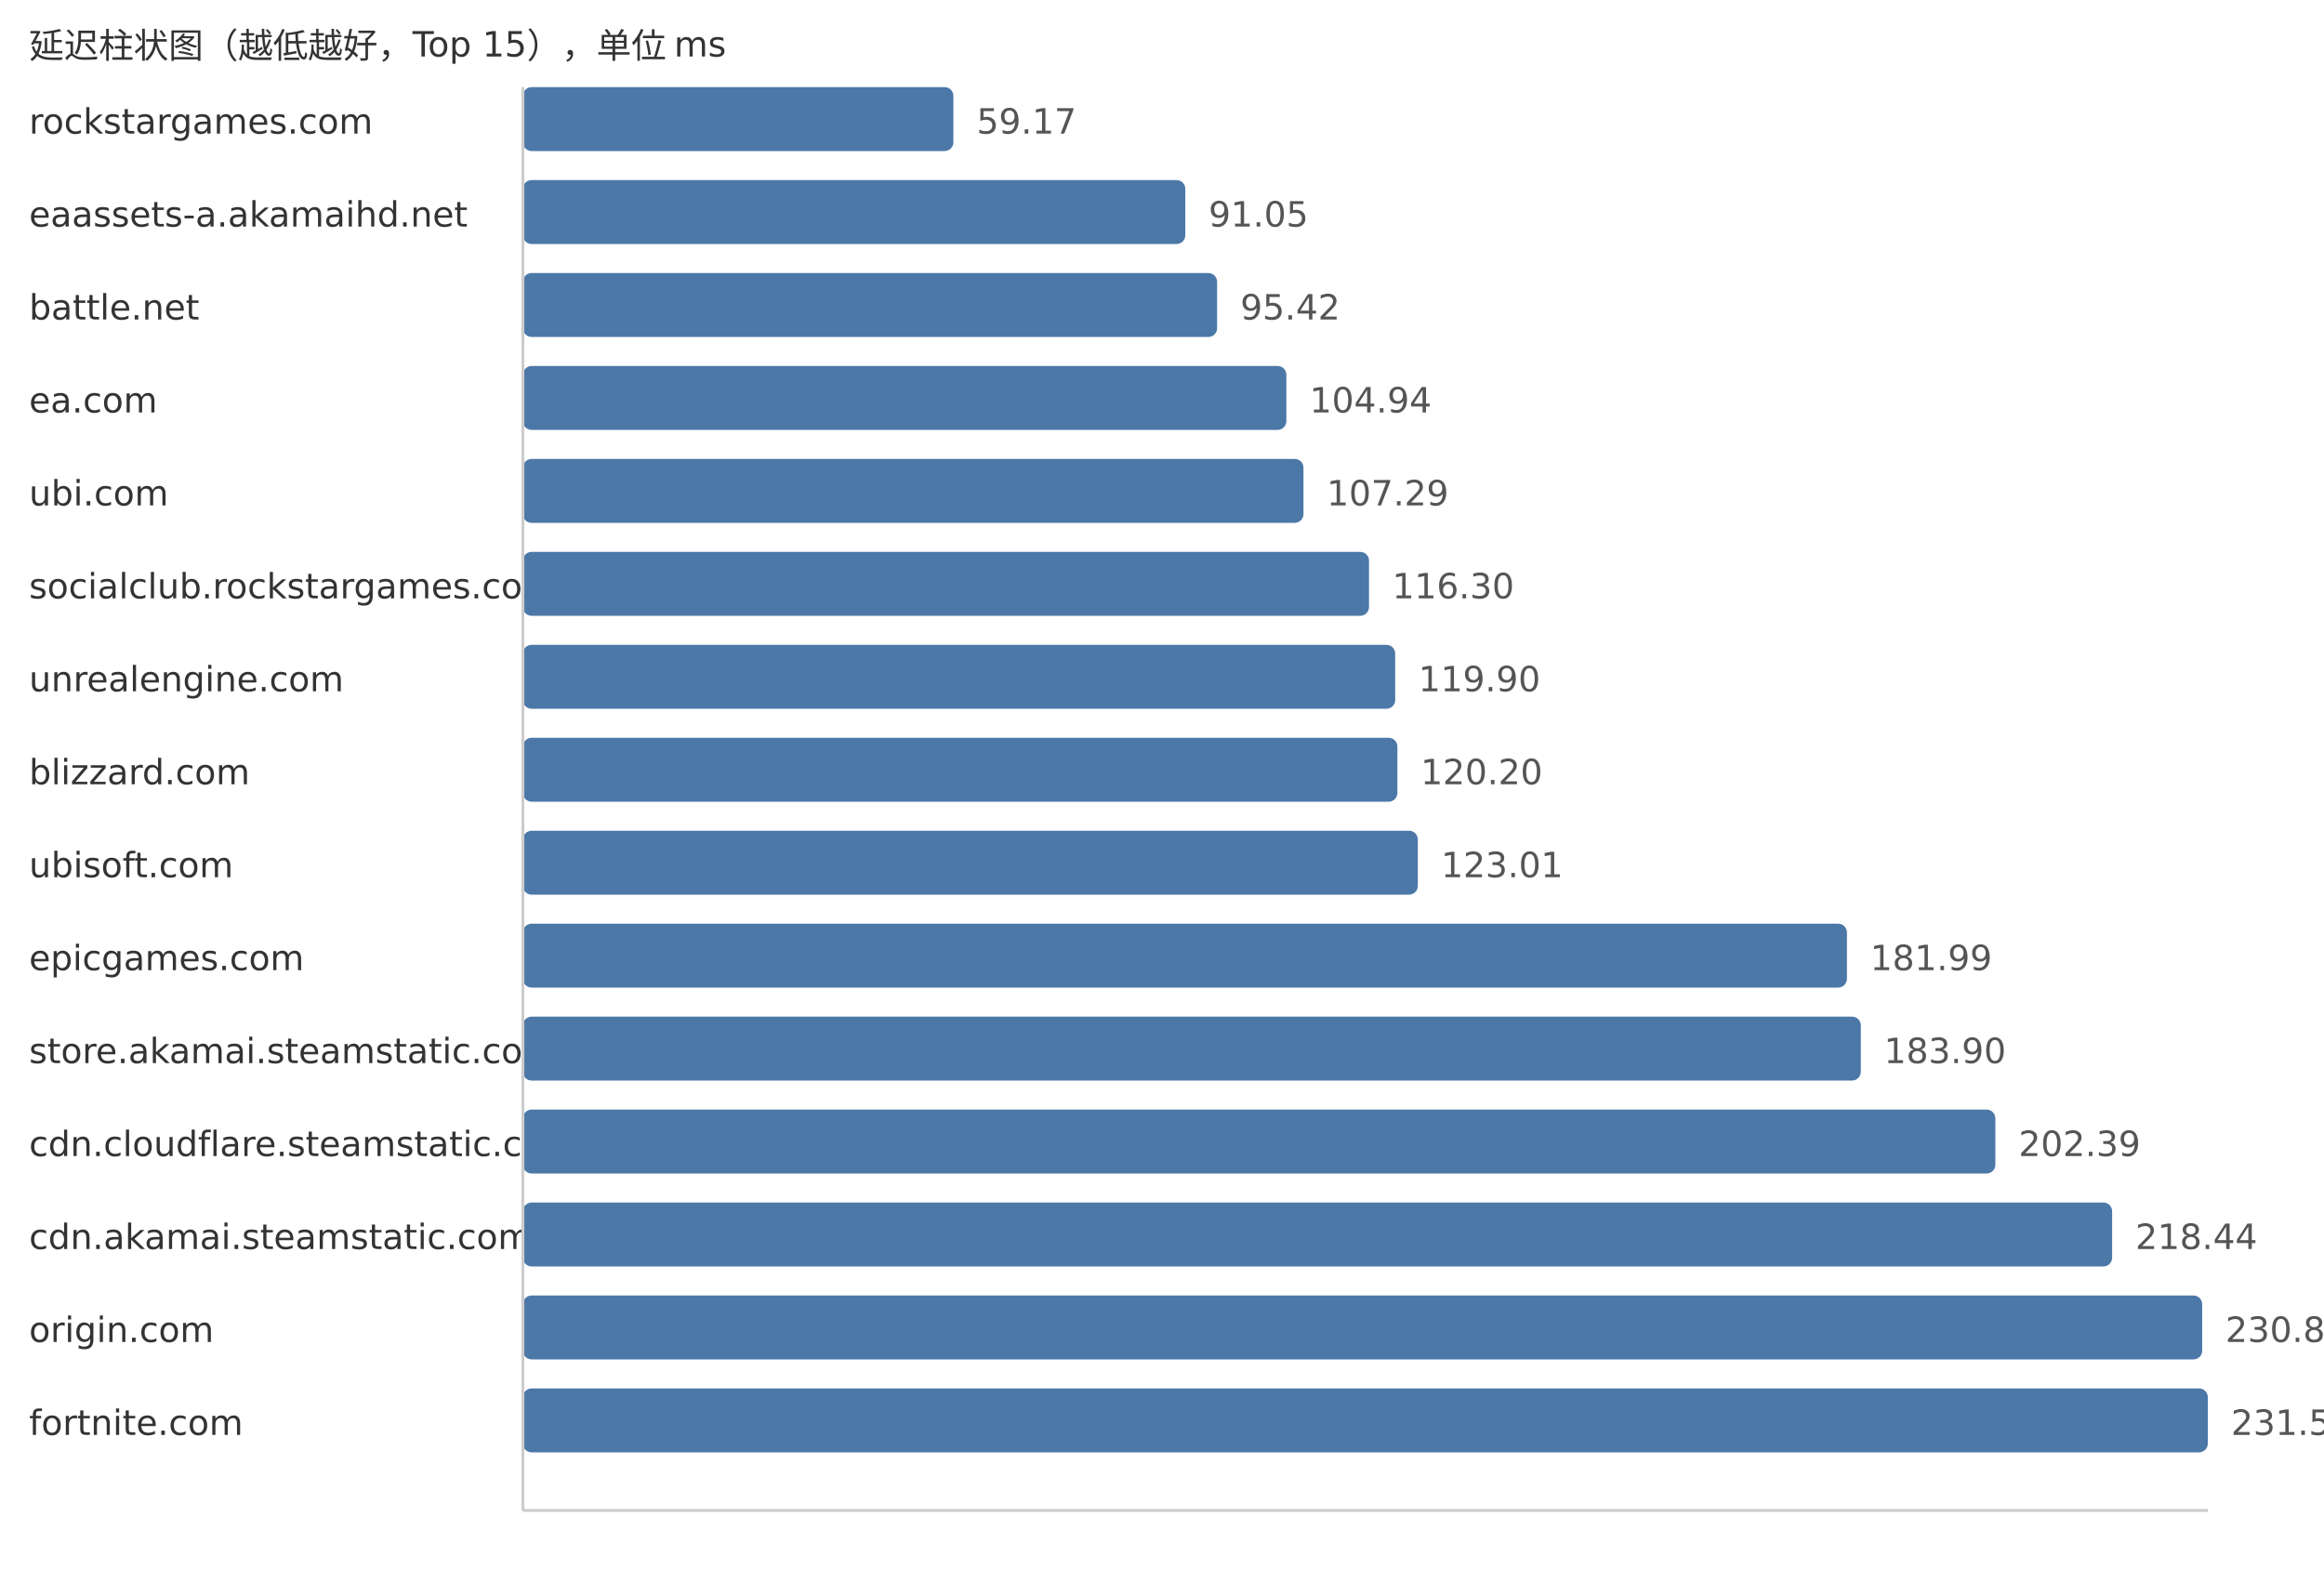
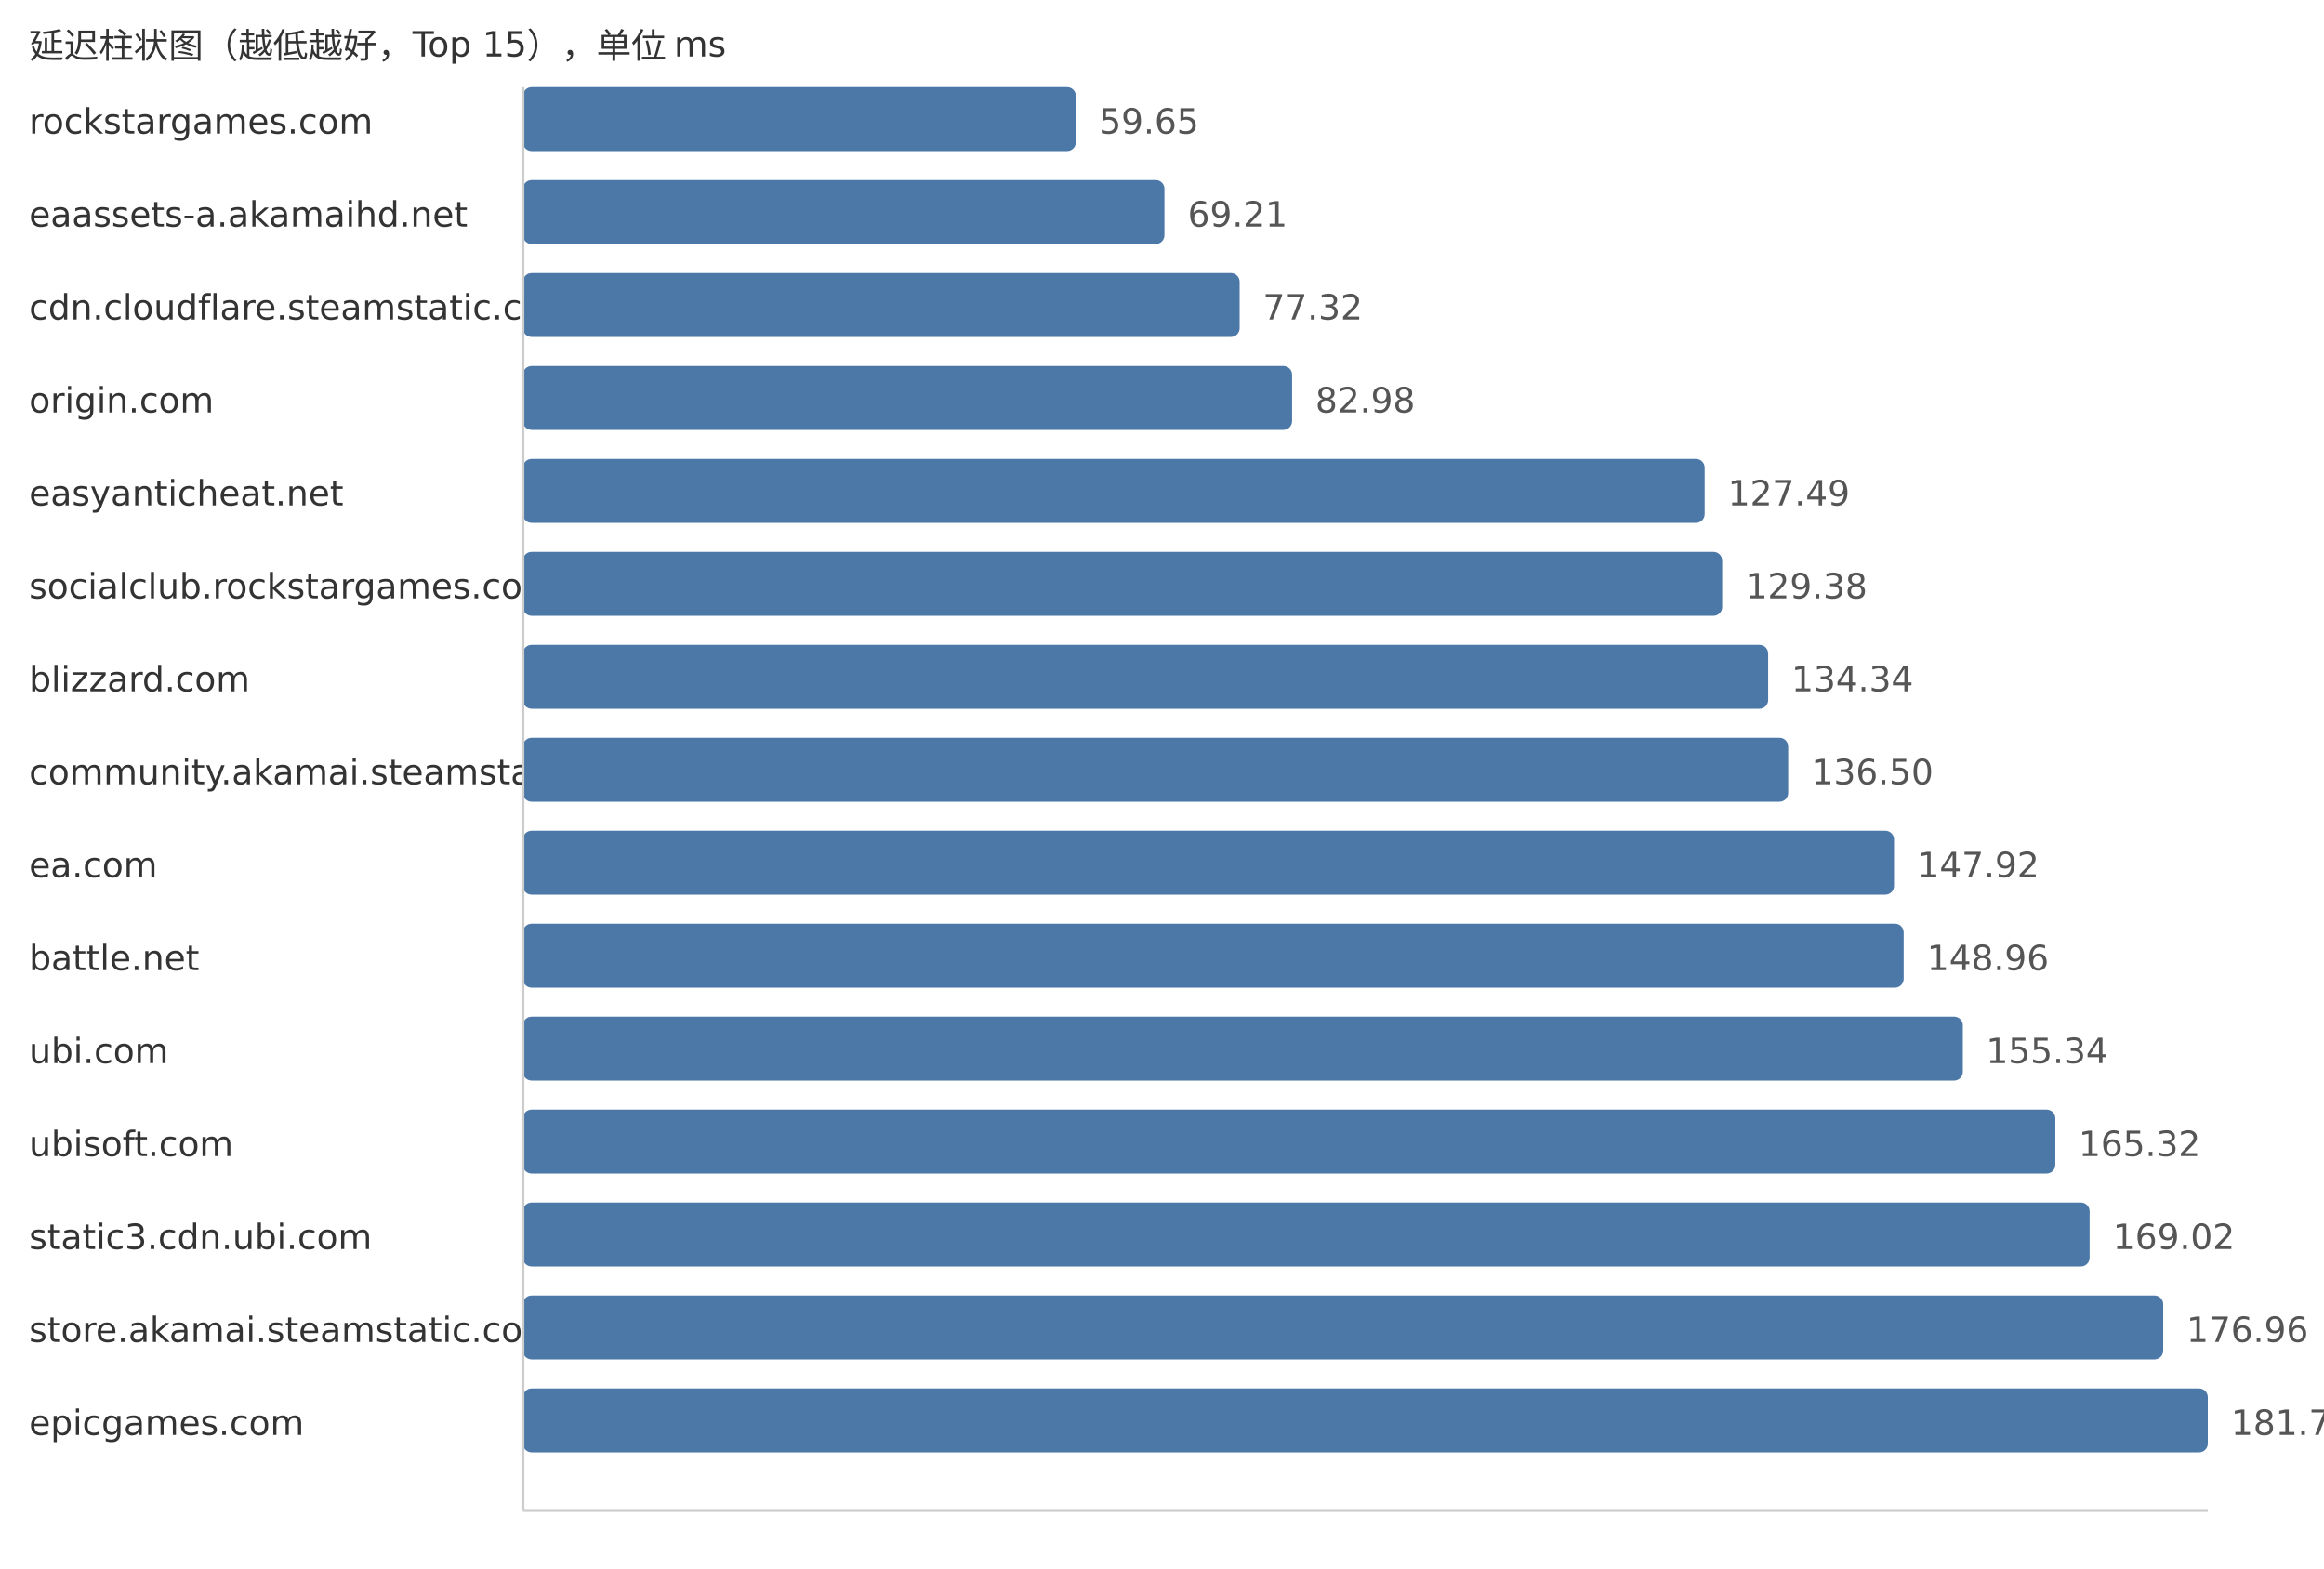
<svg xmlns="http://www.w3.org/2000/svg" width="800" height="540">
  <style> .label{font-family:DejaVu Sans,Verdana,Geneva,sans-serif;font-size:12px;fill:#333} .value{font-family:DejaVu Sans,Verdana,Geneva,sans-serif;font-size:12px;fill:#555} </style>
  <text x="10" y="20" class="label">延迟柱状图（越低越好，Top 15），单位 ms</text>
  <text x="10" y="46" class="label">rockstargames.com</text>
-   <rect x="180" y="30" width="148.19" height="22" fill="#4c78a8" rx="3" />
-   <text x="336.19" y="46" class="value">59.17</text>
+   <rect x="180" y="30" width="190.33" height="22" fill="#4c78a8" rx="3" />
+   <text x="378.33" y="46" class="value">59.65</text>
  <text x="10" y="78" class="label">eaassets-a.akamaihd.net</text>
-   <rect x="180" y="62" width="228.03" height="22" fill="#4c78a8" rx="3" />
-   <text x="416.03" y="78" class="value">91.05</text>
-   <text x="10" y="110" class="label">battle.net</text>
-   <rect x="180" y="94" width="238.97" height="22" fill="#4c78a8" rx="3" />
-   <text x="426.97" y="110" class="value">95.42</text>
-   <text x="10" y="142" class="label">ea.com</text>
-   <rect x="180" y="126" width="262.81" height="22" fill="#4c78a8" rx="3" />
-   <text x="450.81" y="142" class="value">104.94</text>
-   <text x="10" y="174" class="label">ubi.com</text>
-   <rect x="180" y="158" width="268.7" height="22" fill="#4c78a8" rx="3" />
-   <text x="456.7" y="174" class="value">107.29</text>
+   <rect x="180" y="62" width="220.84" height="22" fill="#4c78a8" rx="3" />
+   <text x="408.84" y="78" class="value">69.21</text>
+   <text x="10" y="110" class="label">cdn.cloudflare.steamstatic.com</text>
+   <rect x="180" y="94" width="246.72" height="22" fill="#4c78a8" rx="3" />
+   <text x="434.72" y="110" class="value">77.32</text>
+   <text x="10" y="142" class="label">origin.com</text>
+   <rect x="180" y="126" width="264.78" height="22" fill="#4c78a8" rx="3" />
+   <text x="452.78" y="142" class="value">82.98</text>
+   <text x="10" y="174" class="label">easyanticheat.net</text>
+   <rect x="180" y="158" width="406.8" height="22" fill="#4c78a8" rx="3" />
+   <text x="594.8" y="174" class="value">127.49</text>
  <text x="10" y="206" class="label">socialclub.rockstargames.com</text>
-   <rect x="180" y="190" width="291.26" height="22" fill="#4c78a8" rx="3" />
-   <text x="479.26" y="206" class="value">116.30</text>
-   <text x="10" y="238" class="label">unrealengine.com</text>
-   <rect x="180" y="222" width="300.28" height="22" fill="#4c78a8" rx="3" />
-   <text x="488.28" y="238" class="value">119.90</text>
-   <text x="10" y="270" class="label">blizzard.com</text>
-   <rect x="180" y="254" width="301.03" height="22" fill="#4c78a8" rx="3" />
-   <text x="489.03" y="270" class="value">120.20</text>
-   <text x="10" y="302" class="label">ubisoft.com</text>
-   <rect x="180" y="286" width="308.07" height="22" fill="#4c78a8" rx="3" />
-   <text x="496.07" y="302" class="value">123.01</text>
-   <text x="10" y="334" class="label">epicgames.com</text>
-   <rect x="180" y="318" width="455.78" height="22" fill="#4c78a8" rx="3" />
-   <text x="643.78" y="334" class="value">181.99</text>
-   <text x="10" y="366" class="label">store.akamai.steamstatic.com</text>
-   <rect x="180" y="350" width="460.56" height="22" fill="#4c78a8" rx="3" />
-   <text x="648.56" y="366" class="value">183.90</text>
-   <text x="10" y="398" class="label">cdn.cloudflare.steamstatic.com</text>
-   <rect x="180" y="382" width="506.87" height="22" fill="#4c78a8" rx="3" />
-   <text x="694.87" y="398" class="value">202.39</text>
-   <text x="10" y="430" class="label">cdn.akamai.steamstatic.com</text>
-   <rect x="180" y="414" width="547.07" height="22" fill="#4c78a8" rx="3" />
-   <text x="735.07" y="430" class="value">218.44</text>
-   <text x="10" y="462" class="label">origin.com</text>
-   <rect x="180" y="446" width="578.07" height="22" fill="#4c78a8" rx="3" />
-   <text x="766.07" y="462" class="value">230.82</text>
-   <text x="10" y="494" class="label">fortnite.com</text>
+   <rect x="180" y="190" width="412.83" height="22" fill="#4c78a8" rx="3" />
+   <text x="600.83" y="206" class="value">129.38</text>
+   <text x="10" y="238" class="label">blizzard.com</text>
+   <rect x="180" y="222" width="428.66" height="22" fill="#4c78a8" rx="3" />
+   <text x="616.66" y="238" class="value">134.34</text>
+   <text x="10" y="270" class="label">community.akamai.steamstatic.com</text>
+   <rect x="180" y="254" width="435.55" height="22" fill="#4c78a8" rx="3" />
+   <text x="623.55" y="270" class="value">136.50</text>
+   <text x="10" y="302" class="label">ea.com</text>
+   <rect x="180" y="286" width="471.99" height="22" fill="#4c78a8" rx="3" />
+   <text x="659.99" y="302" class="value">147.92</text>
+   <text x="10" y="334" class="label">battle.net</text>
+   <rect x="180" y="318" width="475.31" height="22" fill="#4c78a8" rx="3" />
+   <text x="663.31" y="334" class="value">148.96</text>
+   <text x="10" y="366" class="label">ubi.com</text>
+   <rect x="180" y="350" width="495.67" height="22" fill="#4c78a8" rx="3" />
+   <text x="683.67" y="366" class="value">155.34</text>
+   <text x="10" y="398" class="label">ubisoft.com</text>
+   <rect x="180" y="382" width="527.51" height="22" fill="#4c78a8" rx="3" />
+   <text x="715.51" y="398" class="value">165.32</text>
+   <text x="10" y="430" class="label">static3.cdn.ubi.com</text>
+   <rect x="180" y="414" width="539.32" height="22" fill="#4c78a8" rx="3" />
+   <text x="727.32" y="430" class="value">169.02</text>
+   <text x="10" y="462" class="label">store.akamai.steamstatic.com</text>
+   <rect x="180" y="446" width="564.65" height="22" fill="#4c78a8" rx="3" />
+   <text x="752.65" y="462" class="value">176.96</text>
+   <text x="10" y="494" class="label">epicgames.com</text>
  <rect x="180" y="478" width="580.0" height="22" fill="#4c78a8" rx="3" />
-   <text x="768.0" y="494" class="value">231.59</text>
+   <text x="768.0" y="494" class="value">181.77</text>
  <line x1="180" y1="30" x2="180" y2="520" stroke="#ccc" />
  <line x1="180" y1="520" x2="760" y2="520" stroke="#ccc" />
</svg>
